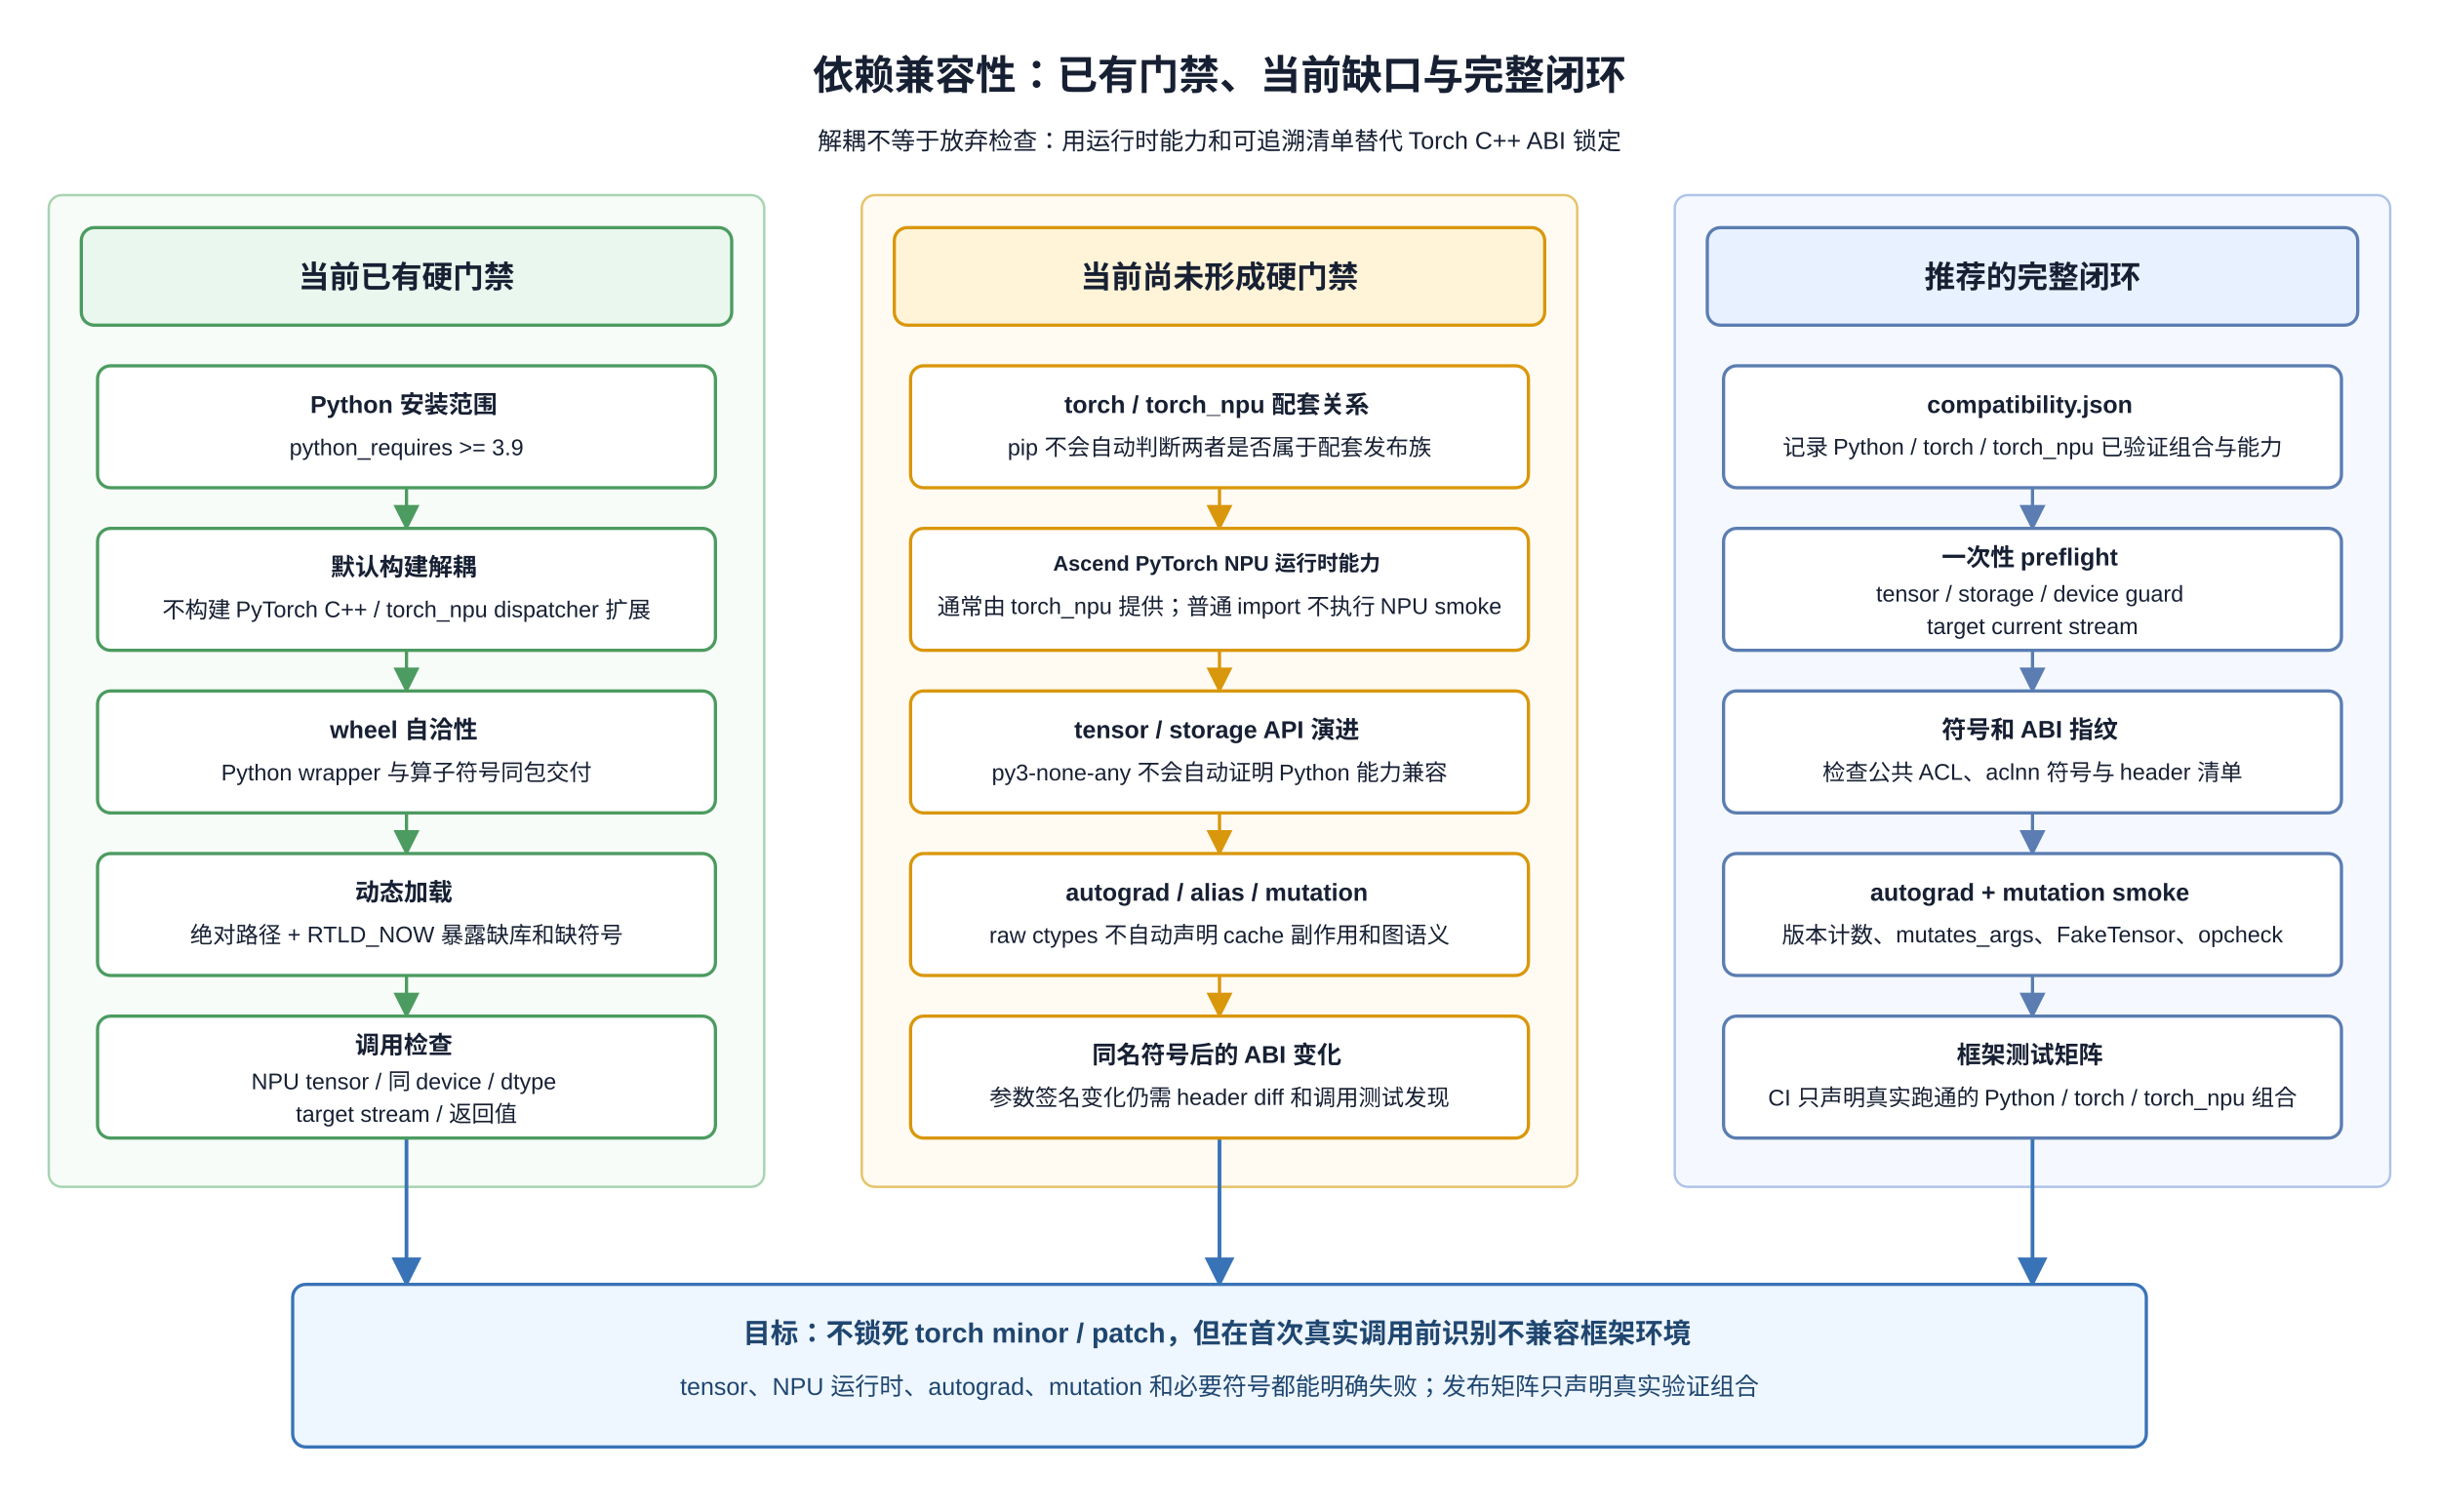
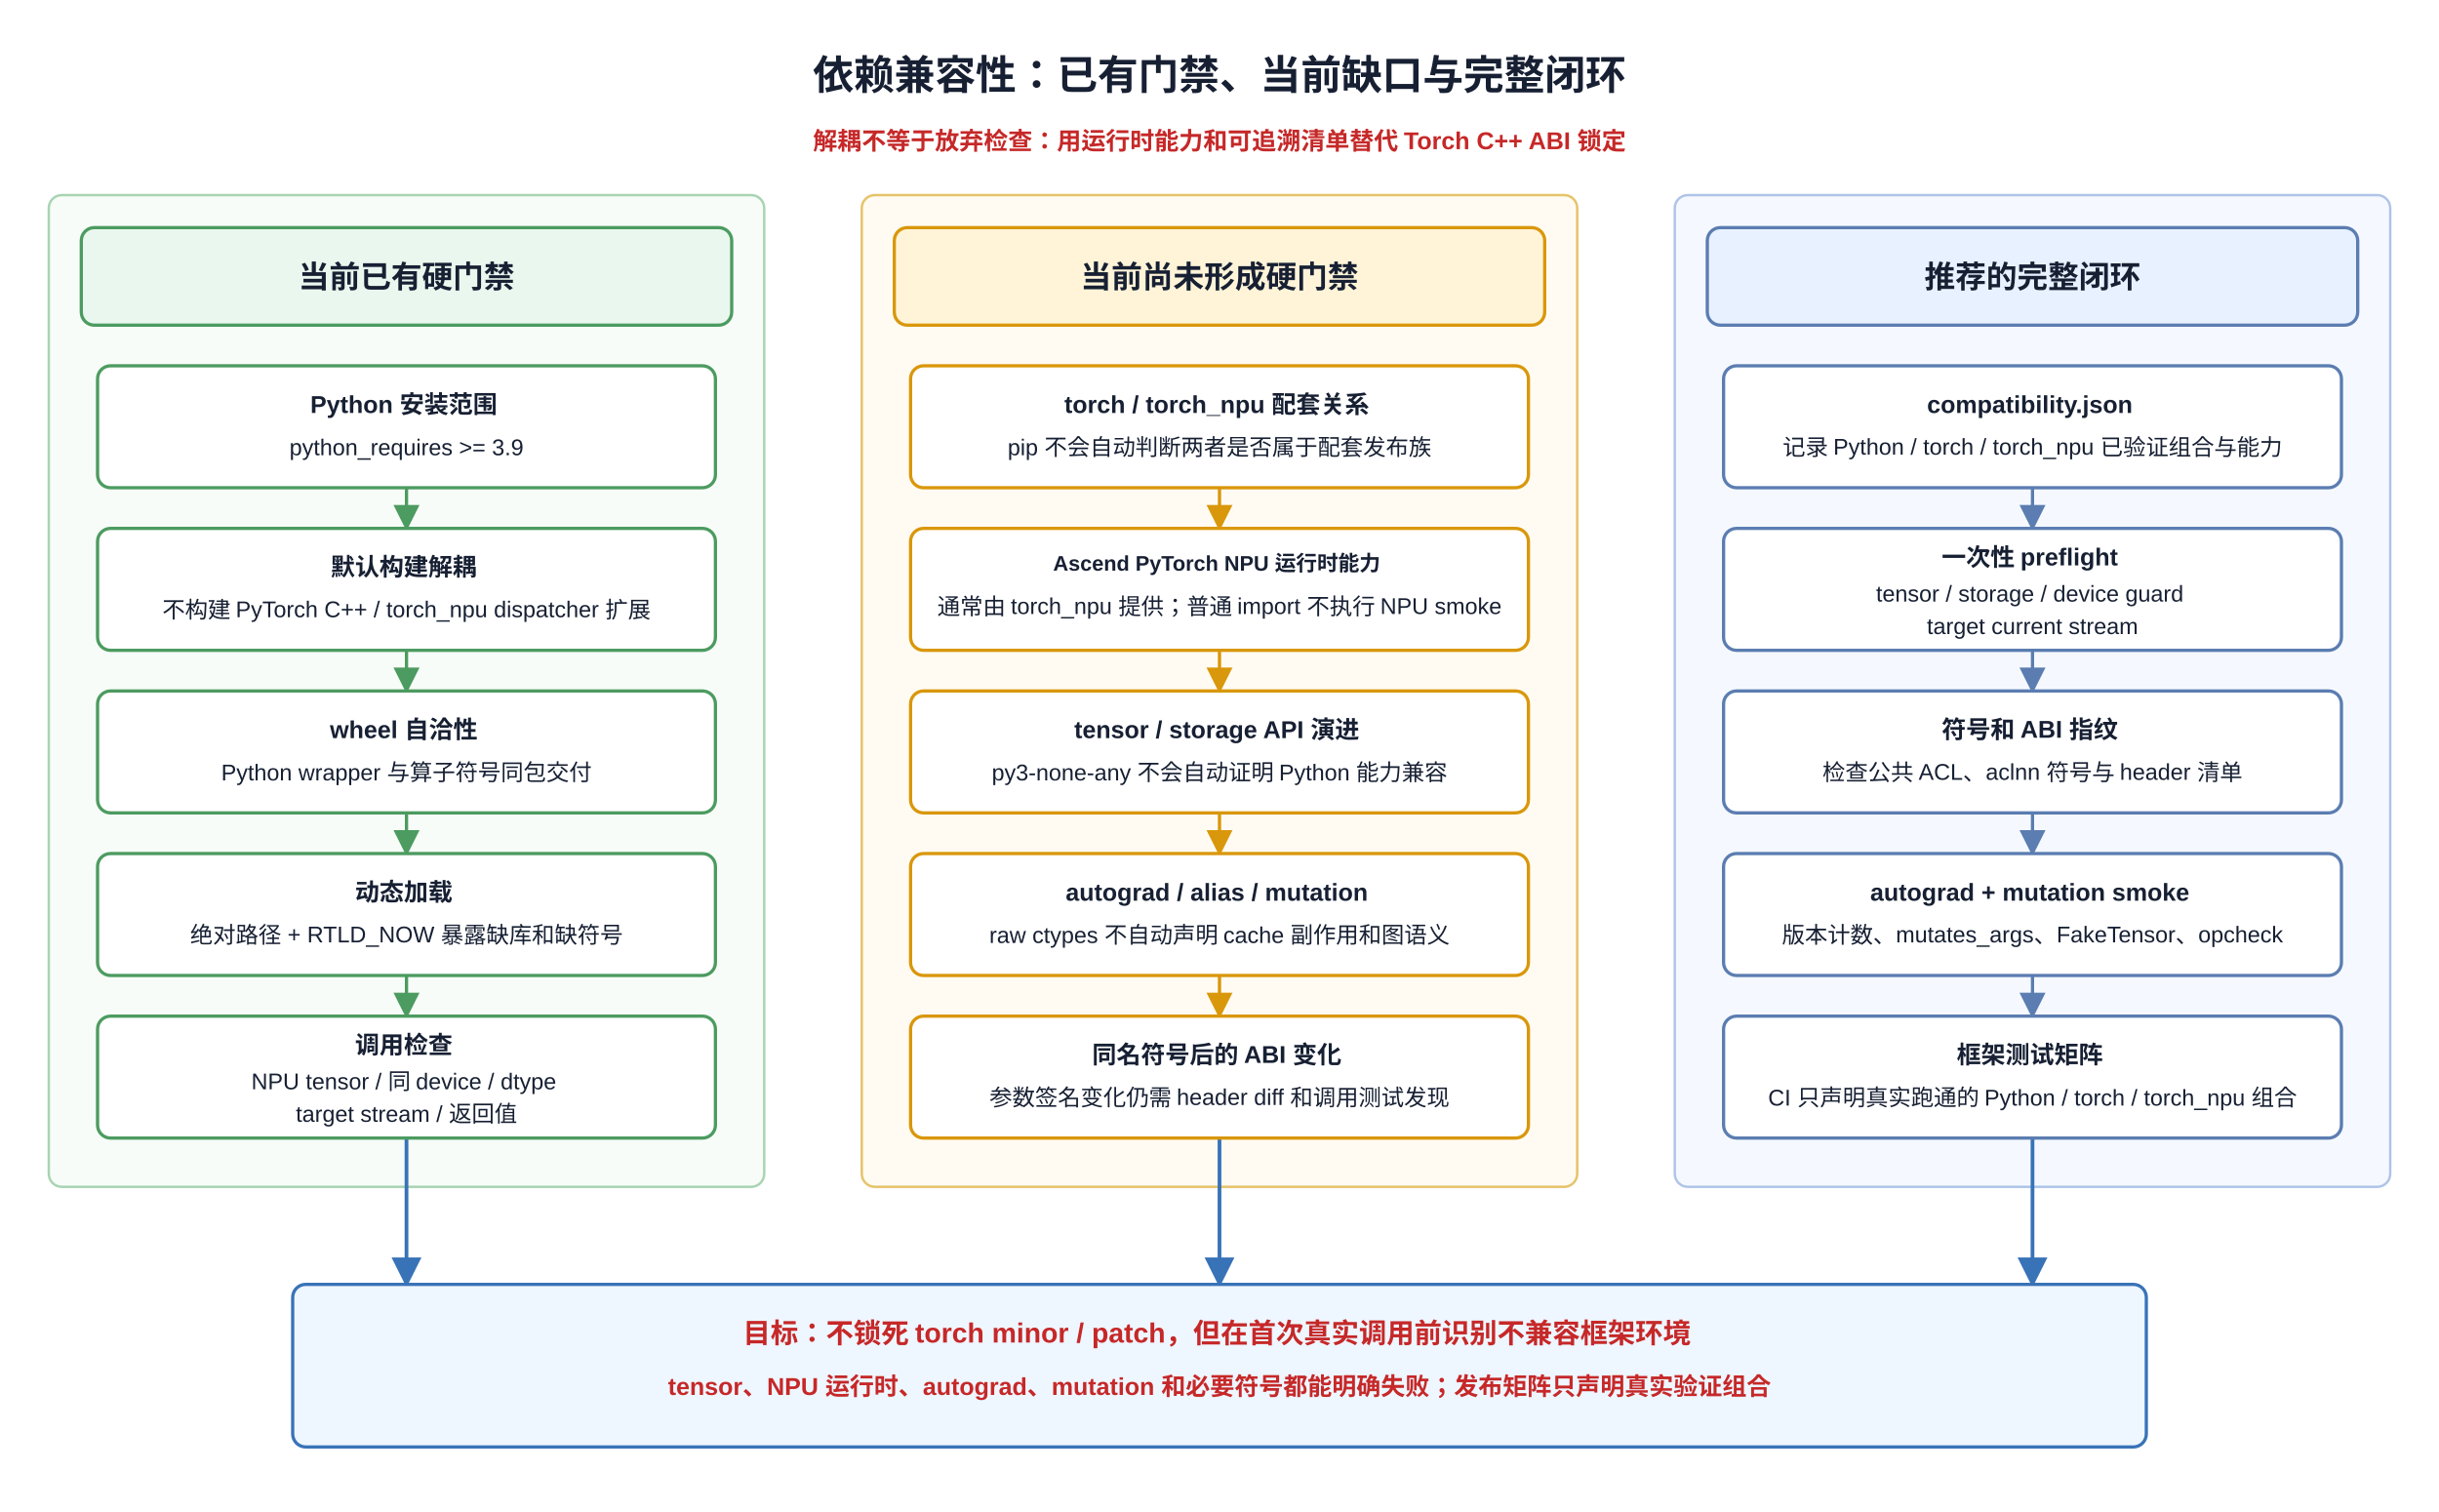
<svg xmlns="http://www.w3.org/2000/svg" width="1500" height="930" viewBox="0 0 1500 930" role="img" aria-labelledby="title desc">
  <defs>
    <marker id="arrow-green" viewBox="0 0 10 10" refX="9" refY="5" markerWidth="8" markerHeight="8" orient="auto-start-reverse">
      <path d="M0 0 L10 5 L0 10 Z" fill="#4C9B60" />
    </marker>
    <marker id="arrow-amber" viewBox="0 0 10 10" refX="9" refY="5" markerWidth="8" markerHeight="8" orient="auto-start-reverse">
      <path d="M0 0 L10 5 L0 10 Z" fill="#D9970B" />
    </marker>
    <marker id="arrow-blue" viewBox="0 0 10 10" refX="9" refY="5" markerWidth="8" markerHeight="8" orient="auto-start-reverse">
      <path d="M0 0 L10 5 L0 10 Z" fill="#5B7DB1" />
    </marker>
    <marker id="arrow-result" viewBox="0 0 10 10" refX="9" refY="5" markerWidth="8" markerHeight="8" orient="auto-start-reverse">
      <path d="M0 0 L10 5 L0 10 Z" fill="#3973B7" />
    </marker>
    <style>
      text { font-family: Arial, "Microsoft YaHei", sans-serif; fill: #172033; letter-spacing: 0; }
      .panel { rx: 8; stroke-width: 1.5; }
      .box { rx: 8; stroke-width: 2; }
      .header { font-size: 19px; font-weight: 700; }
      .node-title { font-size: 15px; font-weight: 700; }
      .node-text { font-size: 14px; }
+       .emphasis { font-weight: 700; fill: #C62828; }
      .edge { fill: none; stroke-width: 2; }
      .result-edge { fill: none; stroke-width: 2.3; }
    </style>
  </defs>
  <rect width="1500" height="930" fill="#FFFFFF" />
  <text x="750" y="55" text-anchor="middle" font-size="25" font-weight="700">依赖兼容性：已有门禁、当前缺口与完整闭环</text>
-   <text x="750" y="92" text-anchor="middle" font-size="15" fill="#52606D">解耦不等于放弃检查：用运行时能力和可追溯清单替代 Torch C++ ABI 锁定</text>
+   <text class="emphasis" x="750" y="92" text-anchor="middle" font-size="15">解耦不等于放弃检查：用运行时能力和可追溯清单替代 Torch C++ ABI 锁定</text>
  <rect class="panel" x="30" y="120" width="440" height="610" fill="#F7FCF8" stroke="#A8D4B2" />
  <rect class="panel" x="530" y="120" width="440" height="610" fill="#FFFBF2" stroke="#E6C36A" />
  <rect class="panel" x="1030" y="120" width="440" height="610" fill="#F5F9FF" stroke="#AFC4E8" />
  <path class="edge" d="M250 300 V325" stroke="#4C9B60" marker-end="url(#arrow-green)" />
  <path class="edge" d="M250 400 V425" stroke="#4C9B60" marker-end="url(#arrow-green)" />
  <path class="edge" d="M250 500 V525" stroke="#4C9B60" marker-end="url(#arrow-green)" />
  <path class="edge" d="M250 600 V625" stroke="#4C9B60" marker-end="url(#arrow-green)" />
  <path class="edge" d="M750 300 V325" stroke="#D9970B" marker-end="url(#arrow-amber)" />
  <path class="edge" d="M750 400 V425" stroke="#D9970B" marker-end="url(#arrow-amber)" />
  <path class="edge" d="M750 500 V525" stroke="#D9970B" marker-end="url(#arrow-amber)" />
  <path class="edge" d="M750 600 V625" stroke="#D9970B" marker-end="url(#arrow-amber)" />
  <path class="edge" d="M1250 300 V325" stroke="#5B7DB1" marker-end="url(#arrow-blue)" />
  <path class="edge" d="M1250 400 V425" stroke="#5B7DB1" marker-end="url(#arrow-blue)" />
  <path class="edge" d="M1250 500 V525" stroke="#5B7DB1" marker-end="url(#arrow-blue)" />
  <path class="edge" d="M1250 600 V625" stroke="#5B7DB1" marker-end="url(#arrow-blue)" />
  <path class="result-edge" d="M250 700 V790" stroke="#3973B7" marker-end="url(#arrow-result)" />
  <path class="result-edge" d="M750 700 V790" stroke="#3973B7" marker-end="url(#arrow-result)" />
  <path class="result-edge" d="M1250 700 V790" stroke="#3973B7" marker-end="url(#arrow-result)" />
  <rect class="box" x="50" y="140" width="400" height="60" fill="#E9F7EE" stroke="#4C9B60" />
  <text class="header" x="250" y="177" text-anchor="middle" fill="#244B2F">当前已有硬门禁</text>
  <rect class="box" x="60" y="225" width="380" height="75" fill="#FFFFFF" stroke="#4C9B60" />
  <text x="250" text-anchor="middle">
    <tspan class="node-title" x="250" y="254">Python 安装范围</tspan>
    <tspan class="node-text" x="250" y="280">python_requires &gt;= 3.9</tspan>
  </text>
  <rect class="box" x="60" y="325" width="380" height="75" fill="#FFFFFF" stroke="#4C9B60" />
  <text x="250" text-anchor="middle">
    <tspan class="node-title" x="250" y="354">默认构建解耦</tspan>
    <tspan class="node-text" x="250" y="380">不构建 PyTorch C++ / torch_npu dispatcher 扩展</tspan>
  </text>
  <rect class="box" x="60" y="425" width="380" height="75" fill="#FFFFFF" stroke="#4C9B60" />
  <text x="250" text-anchor="middle">
    <tspan class="node-title" x="250" y="454">wheel 自洽性</tspan>
    <tspan class="node-text" x="250" y="480">Python wrapper 与算子符号同包交付</tspan>
  </text>
  <rect class="box" x="60" y="525" width="380" height="75" fill="#FFFFFF" stroke="#4C9B60" />
  <text x="250" text-anchor="middle">
    <tspan class="node-title" x="250" y="554">动态加载</tspan>
    <tspan class="node-text" x="250" y="580">绝对路径 + RTLD_NOW 暴露缺库和缺符号</tspan>
  </text>
  <rect class="box" x="60" y="625" width="380" height="75" fill="#FFFFFF" stroke="#4C9B60" />
  <text x="250" text-anchor="middle">
    <tspan class="node-title" x="250" y="648">调用检查</tspan>
    <tspan class="node-text" x="250" y="670">NPU tensor / 同 device / dtype</tspan>
    <tspan class="node-text" x="250" y="690">target stream / 返回值</tspan>
  </text>
  <rect class="box" x="550" y="140" width="400" height="60" fill="#FFF4D8" stroke="#D9970B" />
  <text class="header" x="750" y="177" text-anchor="middle" fill="#6A4A00">当前尚未形成硬门禁</text>
  <rect class="box" x="560" y="225" width="380" height="75" fill="#FFFFFF" stroke="#D9970B" />
  <text x="750" text-anchor="middle">
    <tspan class="node-title" x="750" y="254">torch / torch_npu 配套关系</tspan>
    <tspan class="node-text" x="750" y="280">pip 不会自动判断两者是否属于配套发布族</tspan>
  </text>
  <rect class="box" x="560" y="325" width="380" height="75" fill="#FFFFFF" stroke="#D9970B" />
  <text x="750" text-anchor="middle">
    <tspan x="750" y="351" font-size="13" font-weight="700">Ascend PyTorch NPU 运行时能力</tspan>
    <tspan class="node-text" x="750" y="378">通常由 torch_npu 提供；普通 import 不执行 NPU smoke</tspan>
  </text>
  <rect class="box" x="560" y="425" width="380" height="75" fill="#FFFFFF" stroke="#D9970B" />
  <text x="750" text-anchor="middle">
    <tspan class="node-title" x="750" y="454">tensor / storage API 演进</tspan>
    <tspan class="node-text" x="750" y="480">py3-none-any 不会自动证明 Python 能力兼容</tspan>
  </text>
  <rect class="box" x="560" y="525" width="380" height="75" fill="#FFFFFF" stroke="#D9970B" />
  <text x="750" text-anchor="middle">
    <tspan class="node-title" x="750" y="554">autograd / alias / mutation</tspan>
    <tspan class="node-text" x="750" y="580">raw ctypes 不自动声明 cache 副作用和图语义</tspan>
  </text>
  <rect class="box" x="560" y="625" width="380" height="75" fill="#FFFFFF" stroke="#D9970B" />
  <text x="750" text-anchor="middle">
    <tspan class="node-title" x="750" y="654">同名符号后的 ABI 变化</tspan>
    <tspan class="node-text" x="750" y="680">参数签名变化仍需 header diff 和调用测试发现</tspan>
  </text>
  <rect class="box" x="1050" y="140" width="400" height="60" fill="#E8F1FF" stroke="#5B7DB1" />
  <text class="header" x="1250" y="177" text-anchor="middle" fill="#24466F">推荐的完整闭环</text>
  <rect class="box" x="1060" y="225" width="380" height="75" fill="#FFFFFF" stroke="#5B7DB1" />
  <text x="1250" text-anchor="middle">
    <tspan class="node-title" x="1250" y="254">compatibility.json</tspan>
    <tspan class="node-text" x="1250" y="280">记录 Python / torch / torch_npu 已验证组合与能力</tspan>
  </text>
  <rect class="box" x="1060" y="325" width="380" height="75" fill="#FFFFFF" stroke="#5B7DB1" />
  <text x="1250" text-anchor="middle">
    <tspan class="node-title" x="1250" y="348">一次性 preflight</tspan>
    <tspan class="node-text" x="1250" y="370">tensor / storage / device guard</tspan>
    <tspan class="node-text" x="1250" y="390">target current stream</tspan>
  </text>
  <rect class="box" x="1060" y="425" width="380" height="75" fill="#FFFFFF" stroke="#5B7DB1" />
  <text x="1250" text-anchor="middle">
    <tspan class="node-title" x="1250" y="454">符号和 ABI 指纹</tspan>
    <tspan class="node-text" x="1250" y="480">检查公共 ACL、aclnn 符号与 header 清单</tspan>
  </text>
  <rect class="box" x="1060" y="525" width="380" height="75" fill="#FFFFFF" stroke="#5B7DB1" />
  <text x="1250" text-anchor="middle">
    <tspan class="node-title" x="1250" y="554">autograd + mutation smoke</tspan>
    <tspan class="node-text" x="1250" y="580">版本计数、mutates_args、FakeTensor、opcheck</tspan>
  </text>
  <rect class="box" x="1060" y="625" width="380" height="75" fill="#FFFFFF" stroke="#5B7DB1" />
  <text x="1250" text-anchor="middle">
    <tspan class="node-title" x="1250" y="654">框架测试矩阵</tspan>
    <tspan class="node-text" x="1250" y="680">CI 只声明真实跑通的 Python / torch / torch_npu 组合</tspan>
  </text>
  <rect class="box" x="180" y="790" width="1140" height="100" fill="#EEF6FF" stroke="#3973B7" stroke-width="2.5" />
  <text x="750" text-anchor="middle">
-     <tspan x="750" y="826" font-size="17" font-weight="700" fill="#1F466F">目标：不锁死 torch minor / patch，但在首次真实调用前识别不兼容框架环境</tspan>
-     <tspan x="750" y="858" font-size="15" fill="#1F466F">tensor、NPU 运行时、autograd、mutation 和必要符号都能明确失败；发布矩阵只声明真实验证组合</tspan>
+     <tspan x="750" y="826" font-size="17" font-weight="700" fill="#C62828">目标：不锁死 torch minor / patch，但在首次真实调用前识别不兼容框架环境</tspan>
+     <tspan x="750" y="858" font-size="15" font-weight="700" fill="#C62828">tensor、NPU 运行时、autograd、mutation 和必要符号都能明确失败；发布矩阵只声明真实验证组合</tspan>
  </text>
</svg>
